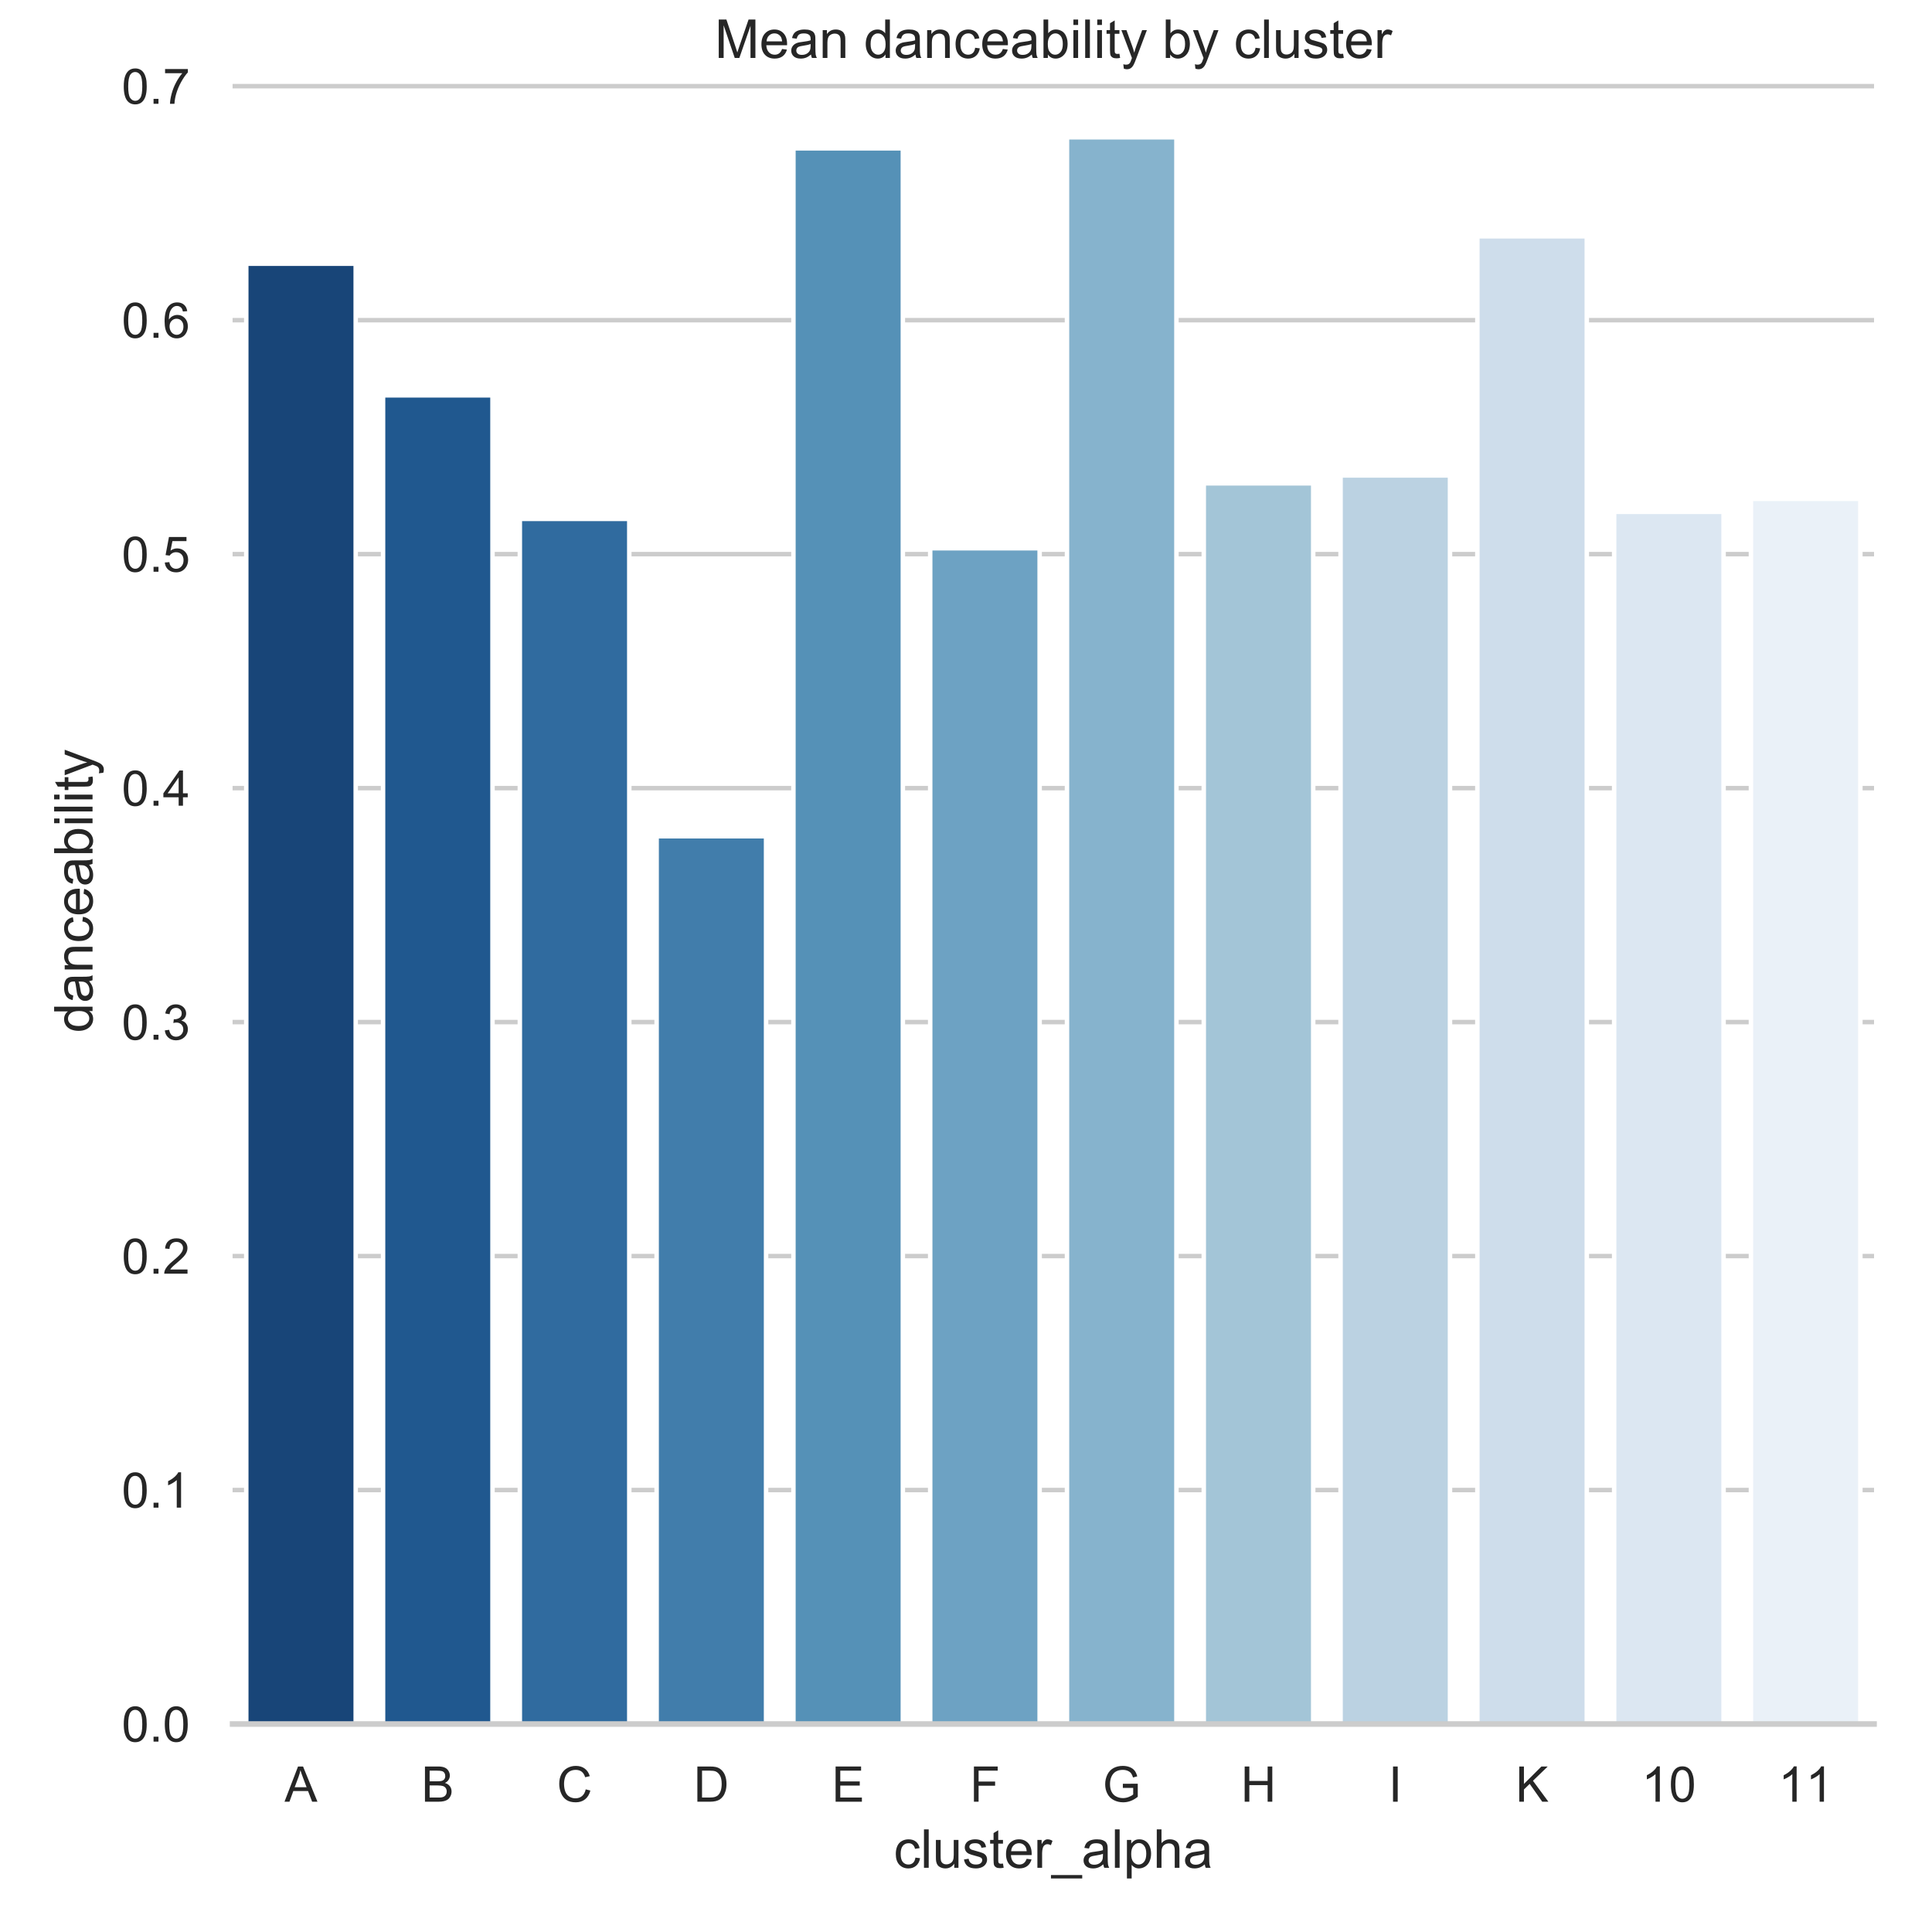
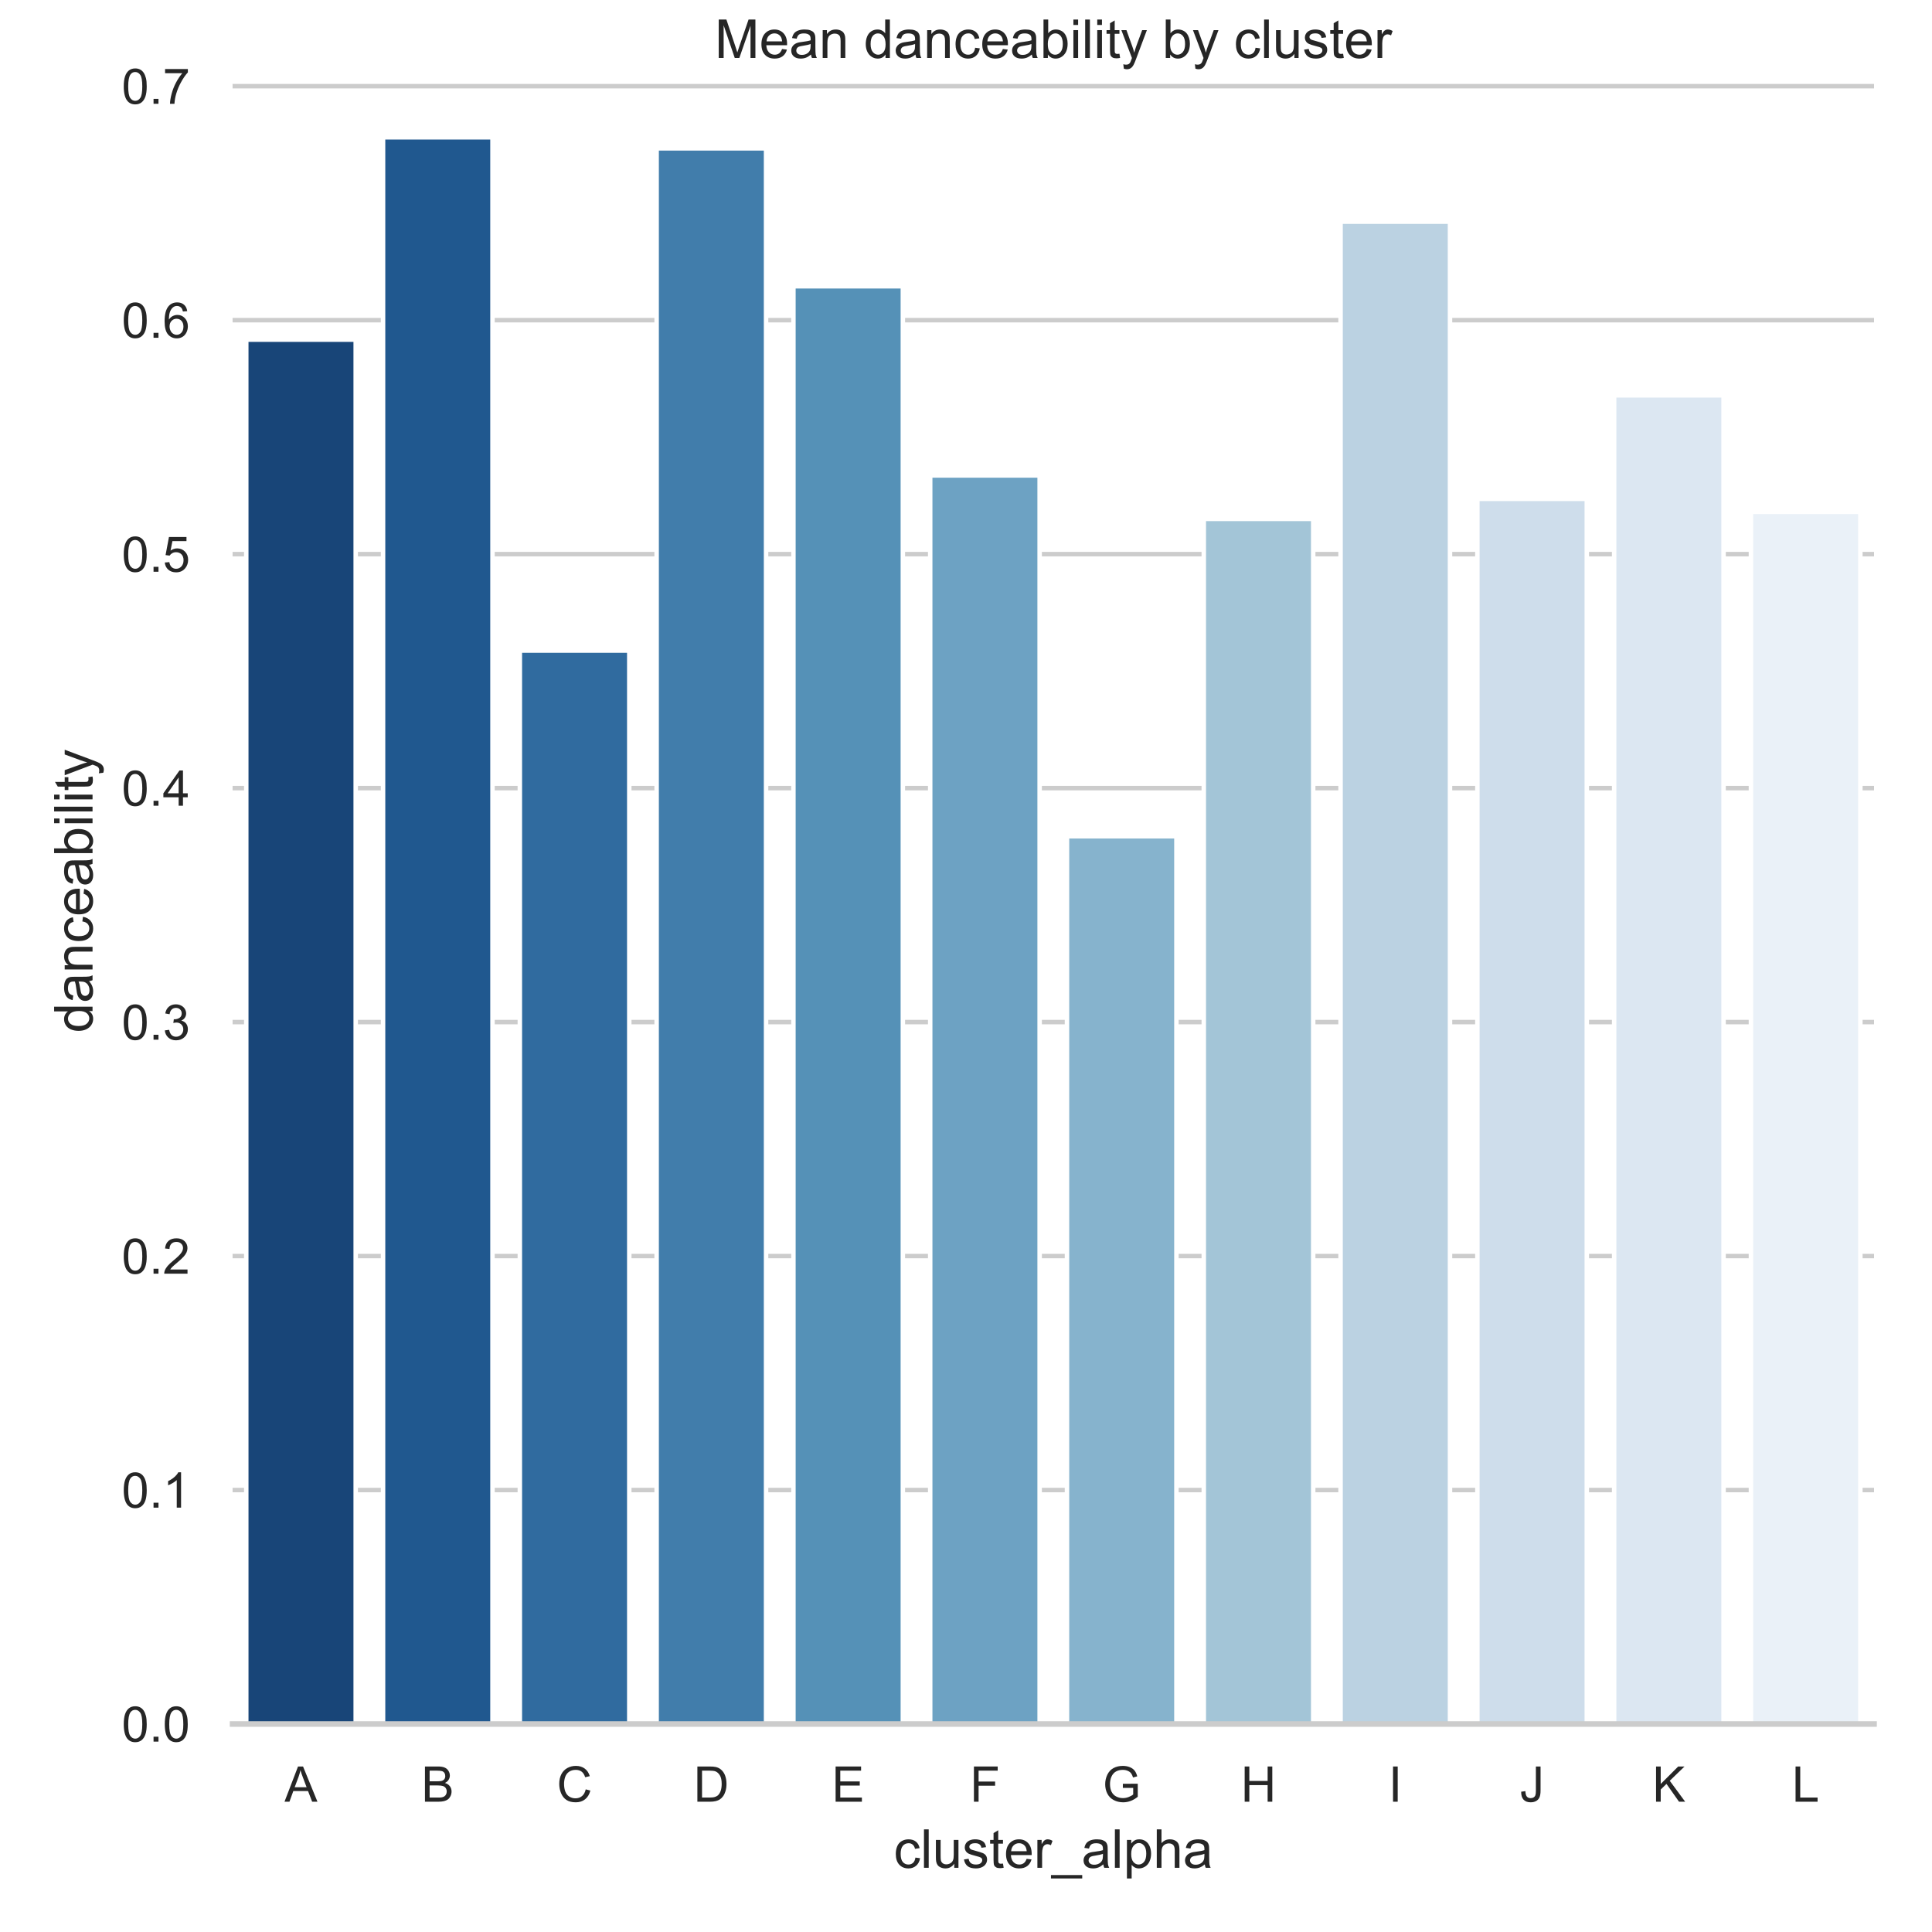
<svg xmlns="http://www.w3.org/2000/svg" xmlns:xlink="http://www.w3.org/1999/xlink" height="432pt" version="1.1" viewBox="0 0 432 432" width="432pt">
  <defs>
    <style type="text/css">
*{stroke-linecap:butt;stroke-linejoin:round;}
  </style>
  </defs>
  <g id="figure_1">
    <g id="patch_1">
      <path d="M 0 432  L 432 432  L 432 0  L 0 0  z " style="fill:#ffffff;" />
    </g>
    <g id="axes_1">
      <g id="patch_2">
        <path d="M 52.007 385.493  L 419.04 385.493  L 419.04 12.96  L 52.007 12.96  z " style="fill:#ffffff;" />
      </g>
      <g id="matplotlib.axis_1">
        <g id="xtick_1">
          <g id="text_1">
            <defs>
              <path d="M -0.141 0  L 27.344 71.578  L 37.547 71.578  L 66.844 0  L 56.062 0  L 47.703 21.688  L 17.781 21.688  L 9.906 0  z M 20.516 29.391  L 44.781 29.391  L 37.312 49.219  Q 33.891 58.25 32.234 64.062  Q 30.859 57.172 28.375 50.391  z " id="ArialMT-65" />
            </defs>
            <g style="fill:#262626;" transform="translate(63.63125 402.8667)scale(0.11 -0.11)">
              <use xlink:href="#ArialMT-65" />
            </g>
          </g>
        </g>
        <g id="xtick_2">
          <g id="text_2">
            <defs>
              <path d="M 7.328 0  L 7.328 71.578  L 34.188 71.578  Q 42.391 71.578 47.344 69.406  Q 52.297 67.234 55.094 62.719  Q 57.906 58.203 57.906 53.266  Q 57.906 48.688 55.422 44.625  Q 52.938 40.578 47.906 38.094  Q 54.391 36.188 57.875 31.594  Q 61.375 27 61.375 20.75  Q 61.375 15.719 59.25 11.391  Q 57.125 7.078 54 4.734  Q 50.875 2.391 46.156 1.188  Q 41.453 0 34.625 0  z M 16.797 41.5  L 32.281 41.5  Q 38.578 41.5 41.312 42.328  Q 44.922 43.406 46.75 45.891  Q 48.578 48.391 48.578 52.156  Q 48.578 55.719 46.875 58.422  Q 45.172 61.141 41.984 62.141  Q 38.812 63.141 31.109 63.141  L 16.797 63.141  z M 16.797 8.453  L 34.625 8.453  Q 39.203 8.453 41.062 8.797  Q 44.344 9.375 46.531 10.734  Q 48.734 12.109 50.141 14.719  Q 51.562 17.328 51.562 20.75  Q 51.562 24.75 49.516 27.703  Q 47.469 30.672 43.828 31.859  Q 40.188 33.062 33.344 33.062  L 16.797 33.062  z " id="ArialMT-66" />
            </defs>
            <g style="fill:#262626;" transform="translate(94.21734 402.8667)scale(0.11 -0.11)">
              <use xlink:href="#ArialMT-66" />
            </g>
          </g>
        </g>
        <g id="xtick_3">
          <g id="text_3">
            <defs>
              <path d="M 58.797 25.094  L 68.266 22.703  Q 65.281 11.031 57.547 4.906  Q 49.812 -1.219 38.625 -1.219  Q 27.047 -1.219 19.797 3.484  Q 12.547 8.203 8.766 17.141  Q 4.984 26.078 4.984 36.328  Q 4.984 47.516 9.25 55.828  Q 13.531 64.156 21.406 68.469  Q 29.297 72.797 38.766 72.797  Q 49.516 72.797 56.828 67.328  Q 64.156 61.859 67.047 51.953  L 57.719 49.75  Q 55.219 57.562 50.484 61.125  Q 45.75 64.703 38.578 64.703  Q 30.328 64.703 24.781 60.734  Q 19.234 56.781 16.984 50.109  Q 14.75 43.453 14.75 36.375  Q 14.75 27.25 17.406 20.438  Q 20.062 13.625 25.672 10.25  Q 31.297 6.891 37.844 6.891  Q 45.797 6.891 51.312 11.469  Q 56.844 16.062 58.797 25.094  z " id="ArialMT-67" />
            </defs>
            <g style="fill:#262626;" transform="translate(124.5001 402.8667)scale(0.11 -0.11)">
              <use xlink:href="#ArialMT-67" />
            </g>
          </g>
        </g>
        <g id="xtick_4">
          <g id="text_4">
            <defs>
              <path d="M 7.719 0  L 7.719 71.578  L 32.375 71.578  Q 40.719 71.578 45.125 70.562  Q 51.266 69.141 55.609 65.438  Q 61.281 60.641 64.078 53.188  Q 66.891 45.75 66.891 36.188  Q 66.891 28.031 64.984 21.734  Q 63.094 15.438 60.109 11.297  Q 57.125 7.172 53.578 4.797  Q 50.047 2.438 45.047 1.219  Q 40.047 0 33.547 0  z M 17.188 8.453  L 32.469 8.453  Q 39.547 8.453 43.578 9.766  Q 47.609 11.078 50 13.484  Q 53.375 16.844 55.25 22.531  Q 57.125 28.219 57.125 36.328  Q 57.125 47.562 53.438 53.594  Q 49.75 59.625 44.484 61.672  Q 40.672 63.141 32.234 63.141  L 17.188 63.141  z " id="ArialMT-68" />
            </defs>
            <g style="fill:#262626;" transform="translate(155.0862 402.8667)scale(0.11 -0.11)">
              <use xlink:href="#ArialMT-68" />
            </g>
          </g>
        </g>
        <g id="xtick_5">
          <g id="text_5">
            <defs>
              <path d="M 7.906 0  L 7.906 71.578  L 59.672 71.578  L 59.672 63.141  L 17.391 63.141  L 17.391 41.219  L 56.984 41.219  L 56.984 32.812  L 17.391 32.812  L 17.391 8.453  L 61.328 8.453  L 61.328 0  z " id="ArialMT-69" />
            </defs>
            <g style="fill:#262626;" transform="translate(185.9756 402.8667)scale(0.11 -0.11)">
              <use xlink:href="#ArialMT-69" />
            </g>
          </g>
        </g>
        <g id="xtick_6">
          <g id="text_6">
            <defs>
              <path d="M 8.203 0  L 8.203 71.578  L 56.5 71.578  L 56.5 63.141  L 17.672 63.141  L 17.672 40.969  L 51.266 40.969  L 51.266 32.516  L 17.672 32.516  L 17.672 0  z " id="ArialMT-70" />
            </defs>
            <g style="fill:#262626;" transform="translate(216.8711 402.8667)scale(0.11 -0.11)">
              <use xlink:href="#ArialMT-70" />
            </g>
          </g>
        </g>
        <g id="xtick_7">
          <g id="text_7">
            <defs>
              <path d="M 41.219 28.078  L 41.219 36.469  L 71.531 36.531  L 71.531 9.969  Q 64.547 4.391 57.125 1.578  Q 49.703 -1.219 41.891 -1.219  Q 31.344 -1.219 22.719 3.297  Q 14.109 7.812 9.719 16.359  Q 5.328 24.906 5.328 35.453  Q 5.328 45.906 9.688 54.953  Q 14.062 64.016 22.266 68.406  Q 30.469 72.797 41.156 72.797  Q 48.922 72.797 55.188 70.281  Q 61.469 67.781 65.031 63.281  Q 68.609 58.797 70.453 51.562  L 61.922 49.219  Q 60.297 54.688 57.906 57.812  Q 55.516 60.938 51.062 62.812  Q 46.625 64.703 41.219 64.703  Q 34.719 64.703 29.984 62.719  Q 25.25 60.75 22.344 57.516  Q 19.438 54.297 17.828 50.438  Q 15.094 43.797 15.094 36.031  Q 15.094 26.469 18.391 20.016  Q 21.688 13.578 27.984 10.453  Q 34.281 7.328 41.359 7.328  Q 47.516 7.328 53.375 9.688  Q 59.234 12.062 62.25 14.75  L 62.25 28.078  z " id="ArialMT-71" />
            </defs>
            <g style="fill:#262626;" transform="translate(246.5385 402.8667)scale(0.11 -0.11)">
              <use xlink:href="#ArialMT-71" />
            </g>
          </g>
        </g>
        <g id="xtick_8">
          <g id="text_8">
            <defs>
              <path d="M 8.016 0  L 8.016 71.578  L 17.484 71.578  L 17.484 42.188  L 54.688 42.188  L 54.688 71.578  L 64.156 71.578  L 64.156 0  L 54.688 0  L 54.688 33.734  L 17.484 33.734  L 17.484 0  z " id="ArialMT-72" />
            </defs>
            <g style="fill:#262626;" transform="translate(277.4305 402.8667)scale(0.11 -0.11)">
              <use xlink:href="#ArialMT-72" />
            </g>
          </g>
        </g>
        <g id="xtick_9">
          <g id="text_9">
            <defs>
              <path d="M 9.328 0  L 9.328 71.578  L 18.797 71.578  L 18.797 0  z " id="ArialMT-73" />
            </defs>
            <g style="fill:#262626;" transform="translate(310.4607 402.8667)scale(0.11 -0.11)">
              <use xlink:href="#ArialMT-73" />
            </g>
          </g>
        </g>
        <g id="xtick_10">
          <g id="text_10">
            <defs>
-               <path d="M 7.328 0  L 7.328 71.578  L 16.797 71.578  L 16.797 36.078  L 52.344 71.578  L 65.188 71.578  L 35.156 42.578  L 66.5 0  L 54 0  L 28.516 36.234  L 16.797 24.812  L 16.797 0  z " id="ArialMT-75" />
-             </defs>
-             <g style="fill:#262626;" transform="translate(338.9061 402.8667)scale(0.11 -0.11)">
-               <use xlink:href="#ArialMT-75" />
+               <path d="M 2.875 20.312  L 11.422 21.484  Q 11.766 13.281 14.5 10.25  Q 17.234 7.234 22.078 7.234  Q 25.641 7.234 28.219 8.859  Q 30.812 10.5 31.781 13.297  Q 32.766 16.109 32.766 22.266  L 32.766 71.578  L 42.234 71.578  L 42.234 22.797  Q 42.234 13.812 40.062 8.875  Q 37.891 3.953 33.172 1.359  Q 28.469 -1.219 22.125 -1.219  Q 12.703 -1.219 7.688 4.203  Q 2.688 9.625 2.875 20.312  z " id="ArialMT-74" />
+             </defs>
+             <g style="fill:#262626;" transform="translate(339.8248 402.8667)scale(0.11 -0.11)">
+               <use xlink:href="#ArialMT-74" />
            </g>
          </g>
        </g>
        <g id="xtick_11">
          <g id="text_11">
            <defs>
-               <path d="M 37.25 0  L 28.469 0  L 28.469 56  Q 25.297 52.984 20.141 49.953  Q 14.984 46.922 10.891 45.406  L 10.891 53.906  Q 18.266 57.375 23.781 62.297  Q 29.297 67.234 31.594 71.875  L 37.25 71.875  z " id="ArialMT-49" />
-               <path d="M 4.156 35.297  Q 4.156 48 6.766 55.734  Q 9.375 63.484 14.516 67.672  Q 19.672 71.875 27.484 71.875  Q 33.25 71.875 37.594 69.547  Q 41.938 67.234 44.766 62.859  Q 47.609 58.5 49.219 52.219  Q 50.828 45.953 50.828 35.297  Q 50.828 22.703 48.234 14.969  Q 45.656 7.234 40.5 3  Q 35.359 -1.219 27.484 -1.219  Q 17.141 -1.219 11.234 6.203  Q 4.156 15.141 4.156 35.297  z M 13.188 35.297  Q 13.188 17.672 17.312 11.828  Q 21.438 6 27.484 6  Q 33.547 6 37.672 11.859  Q 41.797 17.719 41.797 35.297  Q 41.797 52.984 37.672 58.781  Q 33.547 64.594 27.391 64.594  Q 21.344 64.594 17.719 59.469  Q 13.188 52.938 13.188 35.297  z " id="ArialMT-48" />
-             </defs>
-             <g style="fill:#262626;" transform="translate(367.0438 402.8667)scale(0.11 -0.11)">
-               <use xlink:href="#ArialMT-49" />
-               <use x="55.615" xlink:href="#ArialMT-48" />
+               <path d="M 7.328 0  L 7.328 71.578  L 16.797 71.578  L 16.797 36.078  L 52.344 71.578  L 65.188 71.578  L 35.156 42.578  L 66.5 0  L 54 0  L 28.516 36.234  L 16.797 24.812  L 16.797 0  z " id="ArialMT-75" />
+             </defs>
+             <g style="fill:#262626;" transform="translate(369.4922 402.8667)scale(0.11 -0.11)">
+               <use xlink:href="#ArialMT-75" />
            </g>
          </g>
        </g>
        <g id="xtick_12">
          <g id="text_12">
-             <g style="fill:#262626;" transform="translate(397.6359 402.8667)scale(0.11 -0.11)">
-               <use xlink:href="#ArialMT-49" />
-               <use x="55.506" xlink:href="#ArialMT-49" />
+             <defs>
+               <path d="M 7.328 0  L 7.328 71.578  L 16.797 71.578  L 16.797 8.453  L 52.047 8.453  L 52.047 0  z " id="ArialMT-76" />
+             </defs>
+             <g style="fill:#262626;" transform="translate(400.6884 402.8667)scale(0.11 -0.11)">
+               <use xlink:href="#ArialMT-76" />
            </g>
          </g>
        </g>
        <g id="text_13">
          <defs>
            <path d="M 40.438 19  L 49.078 17.875  Q 47.656 8.938 41.812 3.875  Q 35.984 -1.172 27.484 -1.172  Q 16.844 -1.172 10.375 5.781  Q 3.906 12.75 3.906 25.734  Q 3.906 34.125 6.688 40.422  Q 9.469 46.734 15.156 49.875  Q 20.844 53.031 27.547 53.031  Q 35.984 53.031 41.359 48.75  Q 46.734 44.484 48.25 36.625  L 39.703 35.297  Q 38.484 40.531 35.375 43.156  Q 32.281 45.797 27.875 45.797  Q 21.234 45.797 17.078 41.031  Q 12.938 36.281 12.938 25.984  Q 12.938 15.531 16.938 10.797  Q 20.953 6.062 27.391 6.062  Q 32.562 6.062 36.031 9.234  Q 39.5 12.406 40.438 19  z " id="ArialMT-99" />
            <path d="M 6.391 0  L 6.391 71.578  L 15.188 71.578  L 15.188 0  z " id="ArialMT-108" />
            <path d="M 40.578 0  L 40.578 7.625  Q 34.516 -1.172 24.125 -1.172  Q 19.531 -1.172 15.547 0.578  Q 11.578 2.344 9.641 5  Q 7.719 7.672 6.938 11.531  Q 6.391 14.109 6.391 19.734  L 6.391 51.859  L 15.188 51.859  L 15.188 23.094  Q 15.188 16.219 15.719 13.812  Q 16.547 10.359 19.234 8.375  Q 21.922 6.391 25.875 6.391  Q 29.828 6.391 33.297 8.422  Q 36.766 10.453 38.203 13.938  Q 39.656 17.438 39.656 24.078  L 39.656 51.859  L 48.438 51.859  L 48.438 0  z " id="ArialMT-117" />
            <path d="M 3.078 15.484  L 11.766 16.844  Q 12.5 11.625 15.844 8.844  Q 19.188 6.062 25.203 6.062  Q 31.25 6.062 34.172 8.516  Q 37.109 10.984 37.109 14.312  Q 37.109 17.281 34.516 19  Q 32.719 20.172 25.531 21.969  Q 15.875 24.422 12.141 26.203  Q 8.406 27.984 6.469 31.125  Q 4.547 34.281 4.547 38.094  Q 4.547 41.547 6.125 44.5  Q 7.719 47.469 10.453 49.422  Q 12.5 50.922 16.031 51.969  Q 19.578 53.031 23.641 53.031  Q 29.734 53.031 34.344 51.266  Q 38.969 49.516 41.156 46.5  Q 43.359 43.5 44.188 38.484  L 35.594 37.312  Q 35.016 41.312 32.203 43.547  Q 29.391 45.797 24.266 45.797  Q 18.219 45.797 15.625 43.797  Q 13.031 41.797 13.031 39.109  Q 13.031 37.406 14.109 36.031  Q 15.188 34.625 17.484 33.688  Q 18.797 33.203 25.25 31.453  Q 34.578 28.953 38.25 27.359  Q 41.938 25.781 44.031 22.75  Q 46.141 19.734 46.141 15.234  Q 46.141 10.844 43.578 6.953  Q 41.016 3.078 36.172 0.953  Q 31.344 -1.172 25.25 -1.172  Q 15.141 -1.172 9.844 3.031  Q 4.547 7.234 3.078 15.484  z " id="ArialMT-115" />
            <path d="M 25.781 7.859  L 27.047 0.094  Q 23.344 -0.688 20.406 -0.688  Q 15.625 -0.688 12.984 0.828  Q 10.359 2.344 9.281 4.812  Q 8.203 7.281 8.203 15.188  L 8.203 45.016  L 1.766 45.016  L 1.766 51.859  L 8.203 51.859  L 8.203 64.703  L 16.938 69.969  L 16.938 51.859  L 25.781 51.859  L 25.781 45.016  L 16.938 45.016  L 16.938 14.703  Q 16.938 10.938 17.406 9.859  Q 17.875 8.797 18.922 8.156  Q 19.969 7.516 21.922 7.516  Q 23.391 7.516 25.781 7.859  z " id="ArialMT-116" />
            <path d="M 42.094 16.703  L 51.172 15.578  Q 49.031 7.625 43.219 3.219  Q 37.406 -1.172 28.375 -1.172  Q 17 -1.172 10.328 5.828  Q 3.656 12.844 3.656 25.484  Q 3.656 38.578 10.391 45.797  Q 17.141 53.031 27.875 53.031  Q 38.281 53.031 44.875 45.953  Q 51.469 38.875 51.469 26.031  Q 51.469 25.25 51.422 23.688  L 12.75 23.688  Q 13.234 15.141 17.578 10.594  Q 21.922 6.062 28.422 6.062  Q 33.25 6.062 36.672 8.594  Q 40.094 11.141 42.094 16.703  z M 13.234 30.906  L 42.188 30.906  Q 41.609 37.453 38.875 40.719  Q 34.672 45.797 27.984 45.797  Q 21.922 45.797 17.797 41.75  Q 13.672 37.703 13.234 30.906  z " id="ArialMT-101" />
            <path d="M 6.5 0  L 6.5 51.859  L 14.406 51.859  L 14.406 44  Q 17.438 49.516 20 51.266  Q 22.562 53.031 25.641 53.031  Q 30.078 53.031 34.672 50.203  L 31.641 42.047  Q 28.422 43.953 25.203 43.953  Q 22.312 43.953 20.016 42.219  Q 17.719 40.484 16.75 37.406  Q 15.281 32.719 15.281 27.156  L 15.281 0  z " id="ArialMT-114" />
            <path d="M -1.516 -19.875  L -1.516 -13.531  L 56.734 -13.531  L 56.734 -19.875  z " id="ArialMT-95" />
            <path d="M 40.438 6.391  Q 35.547 2.25 31.031 0.531  Q 26.516 -1.172 21.344 -1.172  Q 12.797 -1.172 8.203 3  Q 3.609 7.172 3.609 13.672  Q 3.609 17.484 5.344 20.625  Q 7.078 23.781 9.891 25.688  Q 12.703 27.594 16.219 28.562  Q 18.797 29.25 24.031 29.891  Q 34.672 31.156 39.703 32.906  Q 39.75 34.719 39.75 35.203  Q 39.75 40.578 37.25 42.781  Q 33.891 45.75 27.25 45.75  Q 21.047 45.75 18.094 43.578  Q 15.141 41.406 13.719 35.891  L 5.125 37.062  Q 6.297 42.578 8.984 45.969  Q 11.672 49.359 16.75 51.188  Q 21.828 53.031 28.516 53.031  Q 35.156 53.031 39.297 51.469  Q 43.453 49.906 45.406 47.531  Q 47.359 45.172 48.141 41.547  Q 48.578 39.312 48.578 33.453  L 48.578 21.734  Q 48.578 9.469 49.141 6.219  Q 49.703 2.984 51.375 0  L 42.188 0  Q 40.828 2.734 40.438 6.391  z M 39.703 26.031  Q 34.906 24.078 25.344 22.703  Q 19.922 21.922 17.672 20.938  Q 15.438 19.969 14.203 18.094  Q 12.984 16.219 12.984 13.922  Q 12.984 10.406 15.641 8.062  Q 18.312 5.719 23.438 5.719  Q 28.516 5.719 32.469 7.938  Q 36.422 10.156 38.281 14.016  Q 39.703 17 39.703 22.797  z " id="ArialMT-97" />
            <path d="M 6.594 -19.875  L 6.594 51.859  L 14.594 51.859  L 14.594 45.125  Q 17.438 49.078 21 51.047  Q 24.562 53.031 29.641 53.031  Q 36.281 53.031 41.359 49.609  Q 46.438 46.188 49.016 39.953  Q 51.609 33.734 51.609 26.312  Q 51.609 18.359 48.75 11.984  Q 45.906 5.609 40.453 2.219  Q 35.016 -1.172 29 -1.172  Q 24.609 -1.172 21.109 0.688  Q 17.625 2.547 15.375 5.375  L 15.375 -19.875  z M 14.547 25.641  Q 14.547 15.625 18.594 10.844  Q 22.656 6.062 28.422 6.062  Q 34.281 6.062 38.453 11.016  Q 42.625 15.969 42.625 26.375  Q 42.625 36.281 38.547 41.203  Q 34.469 46.141 28.812 46.141  Q 23.188 46.141 18.859 40.891  Q 14.547 35.641 14.547 25.641  z " id="ArialMT-112" />
            <path d="M 6.594 0  L 6.594 71.578  L 15.375 71.578  L 15.375 45.906  Q 21.531 53.031 30.906 53.031  Q 36.672 53.031 40.922 50.75  Q 45.172 48.484 47 44.484  Q 48.828 40.484 48.828 32.859  L 48.828 0  L 40.047 0  L 40.047 32.859  Q 40.047 39.453 37.188 42.453  Q 34.328 45.453 29.109 45.453  Q 25.203 45.453 21.75 43.422  Q 18.312 41.406 16.844 37.938  Q 15.375 34.469 15.375 28.375  L 15.375 0  z " id="ArialMT-104" />
          </defs>
          <g style="fill:#262626;" transform="translate(199.8366 417.6423)scale(0.12 -0.12)">
            <use xlink:href="#ArialMT-99" />
            <use x="50" xlink:href="#ArialMT-108" />
            <use x="72.217" xlink:href="#ArialMT-117" />
            <use x="127.832" xlink:href="#ArialMT-115" />
            <use x="177.832" xlink:href="#ArialMT-116" />
            <use x="205.615" xlink:href="#ArialMT-101" />
            <use x="261.23" xlink:href="#ArialMT-114" />
            <use x="294.531" xlink:href="#ArialMT-95" />
            <use x="350.146" xlink:href="#ArialMT-97" />
            <use x="405.762" xlink:href="#ArialMT-108" />
            <use x="427.979" xlink:href="#ArialMT-112" />
            <use x="483.594" xlink:href="#ArialMT-104" />
            <use x="539.209" xlink:href="#ArialMT-97" />
          </g>
        </g>
      </g>
      <g id="matplotlib.axis_2">
        <g id="ytick_1">
          <g id="line2d_1">
-             <path clip-path="url(#pe86717cbc4)" d="M 52.007 385.493  L 419.04 385.493  " style="fill:none;stroke:#cccccc;stroke-linecap:round;" />
+             <path clip-path="url(#pe7b7385113)" d="M 52.007 385.493  L 419.04 385.493  " style="fill:none;stroke:#cccccc;stroke-linecap:round;" />
          </g>
          <g id="text_14">
            <defs>
+               <path d="M 4.156 35.297  Q 4.156 48 6.766 55.734  Q 9.375 63.484 14.516 67.672  Q 19.672 71.875 27.484 71.875  Q 33.25 71.875 37.594 69.547  Q 41.938 67.234 44.766 62.859  Q 47.609 58.5 49.219 52.219  Q 50.828 45.953 50.828 35.297  Q 50.828 22.703 48.234 14.969  Q 45.656 7.234 40.5 3  Q 35.359 -1.219 27.484 -1.219  Q 17.141 -1.219 11.234 6.203  Q 4.156 15.141 4.156 35.297  z M 13.188 35.297  Q 13.188 17.672 17.312 11.828  Q 21.438 6 27.484 6  Q 33.547 6 37.672 11.859  Q 41.797 17.719 41.797 35.297  Q 41.797 52.984 37.672 58.781  Q 33.547 64.594 27.391 64.594  Q 21.344 64.594 17.719 59.469  Q 13.188 52.938 13.188 35.297  z " id="ArialMT-48" />
              <path d="M 9.078 0  L 9.078 10.016  L 19.094 10.016  L 19.094 0  z " id="ArialMT-46" />
            </defs>
            <g style="fill:#262626;" transform="translate(27.21688 389.4299)scale(0.11 -0.11)">
              <use xlink:href="#ArialMT-48" />
              <use x="55.615" xlink:href="#ArialMT-46" />
              <use x="83.398" xlink:href="#ArialMT-48" />
            </g>
          </g>
        </g>
        <g id="ytick_2">
          <g id="line2d_2">
-             <path clip-path="url(#pe86717cbc4)" d="M 52.007 333.176  L 419.04 333.176  " style="fill:none;stroke:#cccccc;stroke-linecap:round;" />
+             <path clip-path="url(#pe7b7385113)" d="M 52.007 333.176  L 419.04 333.176  " style="fill:none;stroke:#cccccc;stroke-linecap:round;" />
          </g>
          <g id="text_15">
+             <defs>
+               <path d="M 37.25 0  L 28.469 0  L 28.469 56  Q 25.297 52.984 20.141 49.953  Q 14.984 46.922 10.891 45.406  L 10.891 53.906  Q 18.266 57.375 23.781 62.297  Q 29.297 67.234 31.594 71.875  L 37.25 71.875  z " id="ArialMT-49" />
+             </defs>
            <g style="fill:#262626;" transform="translate(27.21688 337.1124)scale(0.11 -0.11)">
              <use xlink:href="#ArialMT-48" />
              <use x="55.615" xlink:href="#ArialMT-46" />
              <use x="83.398" xlink:href="#ArialMT-49" />
            </g>
          </g>
        </g>
        <g id="ytick_3">
          <g id="line2d_3">
-             <path clip-path="url(#pe86717cbc4)" d="M 52.007 280.858  L 419.04 280.858  " style="fill:none;stroke:#cccccc;stroke-linecap:round;" />
+             <path clip-path="url(#pe7b7385113)" d="M 52.007 280.858  L 419.04 280.858  " style="fill:none;stroke:#cccccc;stroke-linecap:round;" />
          </g>
          <g id="text_16">
            <defs>
              <path d="M 50.344 8.453  L 50.344 0  L 3.031 0  Q 2.938 3.172 4.047 6.109  Q 5.859 10.938 9.828 15.625  Q 13.812 20.312 21.344 26.469  Q 33.016 36.031 37.109 41.625  Q 41.219 47.219 41.219 52.203  Q 41.219 57.422 37.469 61  Q 33.734 64.594 27.734 64.594  Q 21.391 64.594 17.578 60.781  Q 13.766 56.984 13.719 50.25  L 4.688 51.172  Q 5.609 61.281 11.656 66.578  Q 17.719 71.875 27.938 71.875  Q 38.234 71.875 44.234 66.156  Q 50.25 60.453 50.25 52  Q 50.25 47.703 48.484 43.547  Q 46.734 39.406 42.656 34.812  Q 38.578 30.219 29.109 22.219  Q 21.188 15.578 18.938 13.203  Q 16.703 10.844 15.234 8.453  z " id="ArialMT-50" />
            </defs>
            <g style="fill:#262626;" transform="translate(27.21688 284.7949)scale(0.11 -0.11)">
              <use xlink:href="#ArialMT-48" />
              <use x="55.615" xlink:href="#ArialMT-46" />
              <use x="83.398" xlink:href="#ArialMT-50" />
            </g>
          </g>
        </g>
        <g id="ytick_4">
          <g id="line2d_4">
-             <path clip-path="url(#pe86717cbc4)" d="M 52.007 228.541  L 419.04 228.541  " style="fill:none;stroke:#cccccc;stroke-linecap:round;" />
+             <path clip-path="url(#pe7b7385113)" d="M 52.007 228.541  L 419.04 228.541  " style="fill:none;stroke:#cccccc;stroke-linecap:round;" />
          </g>
          <g id="text_17">
            <defs>
              <path d="M 4.203 18.891  L 12.984 20.062  Q 14.5 12.594 18.141 9.297  Q 21.781 6 27 6  Q 33.203 6 37.469 10.297  Q 41.75 14.594 41.75 20.953  Q 41.75 27 37.797 30.922  Q 33.844 34.859 27.734 34.859  Q 25.25 34.859 21.531 33.891  L 22.516 41.609  Q 23.391 41.5 23.922 41.5  Q 29.547 41.5 34.031 44.422  Q 38.531 47.359 38.531 53.469  Q 38.531 58.297 35.25 61.469  Q 31.984 64.656 26.812 64.656  Q 21.688 64.656 18.266 61.422  Q 14.844 58.203 13.875 51.766  L 5.078 53.328  Q 6.688 62.156 12.391 67.016  Q 18.109 71.875 26.609 71.875  Q 32.469 71.875 37.391 69.359  Q 42.328 66.844 44.938 62.5  Q 47.562 58.156 47.562 53.266  Q 47.562 48.641 45.062 44.828  Q 42.578 41.016 37.703 38.766  Q 44.047 37.312 47.562 32.688  Q 51.078 28.078 51.078 21.141  Q 51.078 11.766 44.234 5.25  Q 37.406 -1.266 26.953 -1.266  Q 17.531 -1.266 11.297 4.344  Q 5.078 9.969 4.203 18.891  z " id="ArialMT-51" />
            </defs>
            <g style="fill:#262626;" transform="translate(27.21688 232.4774)scale(0.11 -0.11)">
              <use xlink:href="#ArialMT-48" />
              <use x="55.615" xlink:href="#ArialMT-46" />
              <use x="83.398" xlink:href="#ArialMT-51" />
            </g>
          </g>
        </g>
        <g id="ytick_5">
          <g id="line2d_5">
-             <path clip-path="url(#pe86717cbc4)" d="M 52.007 176.223  L 419.04 176.223  " style="fill:none;stroke:#cccccc;stroke-linecap:round;" />
+             <path clip-path="url(#pe7b7385113)" d="M 52.007 176.223  L 419.04 176.223  " style="fill:none;stroke:#cccccc;stroke-linecap:round;" />
          </g>
          <g id="text_18">
            <defs>
              <path d="M 32.328 0  L 32.328 17.141  L 1.266 17.141  L 1.266 25.203  L 33.938 71.578  L 41.109 71.578  L 41.109 25.203  L 50.781 25.203  L 50.781 17.141  L 41.109 17.141  L 41.109 0  z M 32.328 25.203  L 32.328 57.469  L 9.906 25.203  z " id="ArialMT-52" />
            </defs>
            <g style="fill:#262626;" transform="translate(27.21688 180.1599)scale(0.11 -0.11)">
              <use xlink:href="#ArialMT-48" />
              <use x="55.615" xlink:href="#ArialMT-46" />
              <use x="83.398" xlink:href="#ArialMT-52" />
            </g>
          </g>
        </g>
        <g id="ytick_6">
          <g id="line2d_6">
-             <path clip-path="url(#pe86717cbc4)" d="M 52.007 123.906  L 419.04 123.906  " style="fill:none;stroke:#cccccc;stroke-linecap:round;" />
+             <path clip-path="url(#pe7b7385113)" d="M 52.007 123.906  L 419.04 123.906  " style="fill:none;stroke:#cccccc;stroke-linecap:round;" />
          </g>
          <g id="text_19">
            <defs>
              <path d="M 4.156 18.75  L 13.375 19.531  Q 14.406 12.797 18.141 9.391  Q 21.875 6 27.156 6  Q 33.5 6 37.891 10.781  Q 42.281 15.578 42.281 23.484  Q 42.281 31 38.062 35.344  Q 33.844 39.703 27 39.703  Q 22.75 39.703 19.328 37.766  Q 15.922 35.844 13.969 32.766  L 5.719 33.844  L 12.641 70.609  L 48.25 70.609  L 48.25 62.203  L 19.672 62.203  L 15.828 42.969  Q 22.266 47.469 29.344 47.469  Q 38.719 47.469 45.156 40.969  Q 51.609 34.469 51.609 24.266  Q 51.609 14.547 45.953 7.469  Q 39.062 -1.219 27.156 -1.219  Q 17.391 -1.219 11.203 4.25  Q 5.031 9.719 4.156 18.75  z " id="ArialMT-53" />
            </defs>
            <g style="fill:#262626;" transform="translate(27.21688 127.8423)scale(0.11 -0.11)">
              <use xlink:href="#ArialMT-48" />
              <use x="55.615" xlink:href="#ArialMT-46" />
              <use x="83.398" xlink:href="#ArialMT-53" />
            </g>
          </g>
        </g>
        <g id="ytick_7">
          <g id="line2d_7">
-             <path clip-path="url(#pe86717cbc4)" d="M 52.007 71.588  L 419.04 71.588  " style="fill:none;stroke:#cccccc;stroke-linecap:round;" />
+             <path clip-path="url(#pe7b7385113)" d="M 52.007 71.588  L 419.04 71.588  " style="fill:none;stroke:#cccccc;stroke-linecap:round;" />
          </g>
          <g id="text_20">
            <defs>
              <path d="M 49.75 54.047  L 41.016 53.375  Q 39.844 58.547 37.703 60.891  Q 34.125 64.656 28.906 64.656  Q 24.703 64.656 21.531 62.312  Q 17.391 59.281 14.984 53.469  Q 12.594 47.656 12.5 36.922  Q 15.672 41.75 20.266 44.094  Q 24.859 46.438 29.891 46.438  Q 38.672 46.438 44.844 39.969  Q 51.031 33.5 51.031 23.25  Q 51.031 16.5 48.125 10.719  Q 45.219 4.938 40.141 1.859  Q 35.062 -1.219 28.609 -1.219  Q 17.625 -1.219 10.688 6.859  Q 3.766 14.938 3.766 33.5  Q 3.766 54.25 11.422 63.672  Q 18.109 71.875 29.438 71.875  Q 37.891 71.875 43.281 67.141  Q 48.688 62.406 49.75 54.047  z M 13.875 23.188  Q 13.875 18.656 15.797 14.5  Q 17.719 10.359 21.188 8.172  Q 24.656 6 28.469 6  Q 34.031 6 38.031 10.484  Q 42.047 14.984 42.047 22.703  Q 42.047 30.125 38.078 34.391  Q 34.125 38.672 28.125 38.672  Q 22.172 38.672 18.016 34.391  Q 13.875 30.125 13.875 23.188  z " id="ArialMT-54" />
            </defs>
            <g style="fill:#262626;" transform="translate(27.21688 75.52483)scale(0.11 -0.11)">
              <use xlink:href="#ArialMT-48" />
              <use x="55.615" xlink:href="#ArialMT-46" />
              <use x="83.398" xlink:href="#ArialMT-54" />
            </g>
          </g>
        </g>
        <g id="ytick_8">
          <g id="line2d_8">
-             <path clip-path="url(#pe86717cbc4)" d="M 52.007 19.271  L 419.04 19.271  " style="fill:none;stroke:#cccccc;stroke-linecap:round;" />
+             <path clip-path="url(#pe7b7385113)" d="M 52.007 19.271  L 419.04 19.271  " style="fill:none;stroke:#cccccc;stroke-linecap:round;" />
          </g>
          <g id="text_21">
            <defs>
              <path d="M 4.734 62.203  L 4.734 70.656  L 51.078 70.656  L 51.078 63.812  Q 44.234 56.547 37.516 44.484  Q 30.812 32.422 27.156 19.672  Q 24.516 10.688 23.781 0  L 14.75 0  Q 14.891 8.453 18.062 20.406  Q 21.234 32.375 27.172 43.484  Q 33.109 54.594 39.797 62.203  z " id="ArialMT-55" />
            </defs>
            <g style="fill:#262626;" transform="translate(27.21688 23.20732)scale(0.11 -0.11)">
              <use xlink:href="#ArialMT-48" />
              <use x="55.615" xlink:href="#ArialMT-46" />
              <use x="83.398" xlink:href="#ArialMT-55" />
            </g>
          </g>
        </g>
        <g id="text_22">
          <defs>
            <path d="M 40.234 0  L 40.234 6.547  Q 35.297 -1.172 25.734 -1.172  Q 19.531 -1.172 14.328 2.25  Q 9.125 5.672 6.266 11.797  Q 3.422 17.922 3.422 25.875  Q 3.422 33.641 6 39.969  Q 8.594 46.297 13.766 49.656  Q 18.953 53.031 25.344 53.031  Q 30.031 53.031 33.688 51.047  Q 37.359 49.078 39.656 45.906  L 39.656 71.578  L 48.391 71.578  L 48.391 0  z M 12.453 25.875  Q 12.453 15.922 16.641 10.984  Q 20.844 6.062 26.562 6.062  Q 32.328 6.062 36.344 10.766  Q 40.375 15.484 40.375 25.141  Q 40.375 35.797 36.266 40.766  Q 32.172 45.75 26.172 45.75  Q 20.312 45.75 16.375 40.969  Q 12.453 36.188 12.453 25.875  z " id="ArialMT-100" />
            <path d="M 6.594 0  L 6.594 51.859  L 14.5 51.859  L 14.5 44.484  Q 20.219 53.031 31 53.031  Q 35.688 53.031 39.625 51.344  Q 43.562 49.656 45.516 46.922  Q 47.469 44.188 48.25 40.438  Q 48.734 37.984 48.734 31.891  L 48.734 0  L 39.938 0  L 39.938 31.547  Q 39.938 36.922 38.906 39.578  Q 37.891 42.234 35.281 43.812  Q 32.672 45.406 29.156 45.406  Q 23.531 45.406 19.453 41.844  Q 15.375 38.281 15.375 28.328  L 15.375 0  z " id="ArialMT-110" />
            <path d="M 14.703 0  L 6.547 0  L 6.547 71.578  L 15.328 71.578  L 15.328 46.047  Q 20.906 53.031 29.547 53.031  Q 34.328 53.031 38.594 51.094  Q 42.875 49.172 45.625 45.672  Q 48.391 42.188 49.953 37.25  Q 51.516 32.328 51.516 26.703  Q 51.516 13.375 44.922 6.094  Q 38.328 -1.172 29.109 -1.172  Q 19.922 -1.172 14.703 6.5  z M 14.594 26.312  Q 14.594 17 17.141 12.844  Q 21.297 6.062 28.375 6.062  Q 34.125 6.062 38.328 11.062  Q 42.531 16.062 42.531 25.984  Q 42.531 36.141 38.5 40.969  Q 34.469 45.797 28.766 45.797  Q 23 45.797 18.797 40.797  Q 14.594 35.797 14.594 26.312  z " id="ArialMT-98" />
            <path d="M 6.641 61.469  L 6.641 71.578  L 15.438 71.578  L 15.438 61.469  z M 6.641 0  L 6.641 51.859  L 15.438 51.859  L 15.438 0  z " id="ArialMT-105" />
            <path d="M 6.203 -19.969  L 5.219 -11.719  Q 8.109 -12.5 10.25 -12.5  Q 13.188 -12.5 14.938 -11.516  Q 16.703 -10.547 17.828 -8.797  Q 18.656 -7.469 20.516 -2.25  Q 20.75 -1.516 21.297 -0.094  L 1.609 51.859  L 11.078 51.859  L 21.875 21.828  Q 23.969 16.109 25.641 9.812  Q 27.156 15.875 29.25 21.625  L 40.328 51.859  L 49.125 51.859  L 29.391 -0.875  Q 26.219 -9.422 24.469 -12.641  Q 22.125 -17 19.094 -19.016  Q 16.062 -21.047 11.859 -21.047  Q 9.328 -21.047 6.203 -19.969  z " id="ArialMT-121" />
          </defs>
          <g style="fill:#262626;" transform="translate(20.69125 230.9122)rotate(-90)scale(0.12 -0.12)">
            <use xlink:href="#ArialMT-100" />
            <use x="55.615" xlink:href="#ArialMT-97" />
            <use x="111.23" xlink:href="#ArialMT-110" />
            <use x="166.846" xlink:href="#ArialMT-99" />
            <use x="216.846" xlink:href="#ArialMT-101" />
            <use x="272.461" xlink:href="#ArialMT-97" />
            <use x="328.076" xlink:href="#ArialMT-98" />
            <use x="383.691" xlink:href="#ArialMT-105" />
            <use x="405.908" xlink:href="#ArialMT-108" />
            <use x="428.125" xlink:href="#ArialMT-105" />
            <use x="450.342" xlink:href="#ArialMT-116" />
            <use x="478.125" xlink:href="#ArialMT-121" />
          </g>
        </g>
      </g>
      <g id="patch_3">
-         <path clip-path="url(#pe86717cbc4)" d="M 55.065 385.493  L 79.534 385.493  L 79.534 58.962  L 55.065 58.962  z " style="fill:#184578;stroke:#ffffff;stroke-linejoin:miter;" />
+         <path clip-path="url(#pe7b7385113)" d="M 55.065 385.493  L 79.534 385.493  L 79.534 75.944  L 55.065 75.944  z " style="fill:#184578;stroke:#ffffff;stroke-linejoin:miter;" />
      </g>
      <g id="patch_4">
-         <path clip-path="url(#pe86717cbc4)" d="M 85.652 385.493  L 110.12 385.493  L 110.12 88.402  L 85.652 88.402  z " style="fill:#20588f;stroke:#ffffff;stroke-linejoin:miter;" />
+         <path clip-path="url(#pe7b7385113)" d="M 85.652 385.493  L 110.12 385.493  L 110.12 30.7  L 85.652 30.7  z " style="fill:#20588f;stroke:#ffffff;stroke-linejoin:miter;" />
      </g>
      <g id="patch_5">
-         <path clip-path="url(#pe86717cbc4)" d="M 116.238 385.493  L 140.707 385.493  L 140.707 116.025  L 116.238 116.025  z " style="fill:#306b9f;stroke:#ffffff;stroke-linejoin:miter;" />
+         <path clip-path="url(#pe7b7385113)" d="M 116.238 385.493  L 140.707 385.493  L 140.707 145.467  L 116.238 145.467  z " style="fill:#306b9f;stroke:#ffffff;stroke-linejoin:miter;" />
      </g>
      <g id="patch_6">
-         <path clip-path="url(#pe86717cbc4)" d="M 146.824 385.493  L 171.293 385.493  L 171.293 186.985  L 146.824 186.985  z " style="fill:#417dab;stroke:#ffffff;stroke-linejoin:miter;" />
+         <path clip-path="url(#pe7b7385113)" d="M 146.824 385.493  L 171.293 385.493  L 171.293 33.176  L 146.824 33.176  z " style="fill:#417dab;stroke:#ffffff;stroke-linejoin:miter;" />
      </g>
      <g id="patch_7">
-         <path clip-path="url(#pe86717cbc4)" d="M 177.41 385.493  L 201.879 385.493  L 201.879 33.176  L 177.41 33.176  z " style="fill:#5591b7;stroke:#ffffff;stroke-linejoin:miter;" />
+         <path clip-path="url(#pe7b7385113)" d="M 177.41 385.493  L 201.879 385.493  L 201.879 64.013  L 177.41 64.013  z " style="fill:#5591b7;stroke:#ffffff;stroke-linejoin:miter;" />
      </g>
      <g id="patch_8">
-         <path clip-path="url(#pe86717cbc4)" d="M 207.996 385.493  L 232.465 385.493  L 232.465 122.587  L 207.996 122.587  z " style="fill:#6da2c3;stroke:#ffffff;stroke-linejoin:miter;" />
+         <path clip-path="url(#pe7b7385113)" d="M 207.996 385.493  L 232.465 385.493  L 232.465 106.311  L 207.996 106.311  z " style="fill:#6da2c3;stroke:#ffffff;stroke-linejoin:miter;" />
      </g>
      <g id="patch_9">
-         <path clip-path="url(#pe86717cbc4)" d="M 238.582 385.493  L 263.051 385.493  L 263.051 30.7  L 238.582 30.7  z " style="fill:#86b3cd;stroke:#ffffff;stroke-linejoin:miter;" />
+         <path clip-path="url(#pe7b7385113)" d="M 238.582 385.493  L 263.051 385.493  L 263.051 186.985  L 238.582 186.985  z " style="fill:#86b3cd;stroke:#ffffff;stroke-linejoin:miter;" />
      </g>
      <g id="patch_10">
-         <path clip-path="url(#pe86717cbc4)" d="M 269.168 385.493  L 293.637 385.493  L 293.637 108.071  L 269.168 108.071  z " style="fill:#a3c5d7;stroke:#ffffff;stroke-linejoin:miter;" />
+         <path clip-path="url(#pe7b7385113)" d="M 269.168 385.493  L 293.637 385.493  L 293.637 116.025  L 269.168 116.025  z " style="fill:#a3c5d7;stroke:#ffffff;stroke-linejoin:miter;" />
      </g>
      <g id="patch_11">
-         <path clip-path="url(#pe86717cbc4)" d="M 299.754 385.493  L 324.223 385.493  L 324.223 106.311  L 299.754 106.311  z " style="fill:#bbd2e2;stroke:#ffffff;stroke-linejoin:miter;" />
+         <path clip-path="url(#pe7b7385113)" d="M 299.754 385.493  L 324.223 385.493  L 324.223 49.564  L 299.754 49.564  z " style="fill:#bbd2e2;stroke:#ffffff;stroke-linejoin:miter;" />
      </g>
      <g id="patch_12">
-         <path clip-path="url(#pe86717cbc4)" d="M 330.34 385.493  L 354.809 385.493  L 354.809 52.835  L 330.34 52.835  z " style="fill:#ceddeb;stroke:#ffffff;stroke-linejoin:miter;" />
+         <path clip-path="url(#pe7b7385113)" d="M 330.34 385.493  L 354.809 385.493  L 354.809 111.543  L 330.34 111.543  z " style="fill:#ceddeb;stroke:#ffffff;stroke-linejoin:miter;" />
      </g>
      <g id="patch_13">
-         <path clip-path="url(#pe86717cbc4)" d="M 360.926 385.493  L 385.395 385.493  L 385.395 114.445  L 360.926 114.445  z " style="fill:#dce7f2;stroke:#ffffff;stroke-linejoin:miter;" />
+         <path clip-path="url(#pe7b7385113)" d="M 360.926 385.493  L 385.395 385.493  L 385.395 88.402  L 360.926 88.402  z " style="fill:#dce7f2;stroke:#ffffff;stroke-linejoin:miter;" />
      </g>
      <g id="patch_14">
-         <path clip-path="url(#pe86717cbc4)" d="M 391.513 385.493  L 415.981 385.493  L 415.981 111.543  L 391.513 111.543  z " style="fill:#eaf1f8;stroke:#ffffff;stroke-linejoin:miter;" />
+         <path clip-path="url(#pe7b7385113)" d="M 391.513 385.493  L 415.981 385.493  L 415.981 114.445  L 391.513 114.445  z " style="fill:#eaf1f8;stroke:#ffffff;stroke-linejoin:miter;" />
      </g>
      <g id="line2d_9">
-         <path clip-path="url(#pe86717cbc4)" d="M 0 0  " style="fill:none;stroke:#424242;stroke-linecap:round;stroke-width:2.7;" />
+         <path clip-path="url(#pe7b7385113)" d="M 0 0  " style="fill:none;stroke:#424242;stroke-linecap:round;stroke-width:2.7;" />
      </g>
      <g id="line2d_10">
-         <path clip-path="url(#pe86717cbc4)" d="M 0 0  " style="fill:none;stroke:#424242;stroke-linecap:round;stroke-width:2.7;" />
+         <path clip-path="url(#pe7b7385113)" d="M 0 0  " style="fill:none;stroke:#424242;stroke-linecap:round;stroke-width:2.7;" />
      </g>
      <g id="line2d_11">
-         <path clip-path="url(#pe86717cbc4)" d="M 0 0  " style="fill:none;stroke:#424242;stroke-linecap:round;stroke-width:2.7;" />
+         <path clip-path="url(#pe7b7385113)" d="M 0 0  " style="fill:none;stroke:#424242;stroke-linecap:round;stroke-width:2.7;" />
      </g>
      <g id="line2d_12">
-         <path clip-path="url(#pe86717cbc4)" d="M 0 0  " style="fill:none;stroke:#424242;stroke-linecap:round;stroke-width:2.7;" />
+         <path clip-path="url(#pe7b7385113)" d="M 0 0  " style="fill:none;stroke:#424242;stroke-linecap:round;stroke-width:2.7;" />
      </g>
      <g id="line2d_13">
-         <path clip-path="url(#pe86717cbc4)" d="M 0 0  " style="fill:none;stroke:#424242;stroke-linecap:round;stroke-width:2.7;" />
+         <path clip-path="url(#pe7b7385113)" d="M 0 0  " style="fill:none;stroke:#424242;stroke-linecap:round;stroke-width:2.7;" />
      </g>
      <g id="line2d_14">
-         <path clip-path="url(#pe86717cbc4)" d="M 0 0  " style="fill:none;stroke:#424242;stroke-linecap:round;stroke-width:2.7;" />
+         <path clip-path="url(#pe7b7385113)" d="M 0 0  " style="fill:none;stroke:#424242;stroke-linecap:round;stroke-width:2.7;" />
      </g>
      <g id="line2d_15">
-         <path clip-path="url(#pe86717cbc4)" d="M 0 0  " style="fill:none;stroke:#424242;stroke-linecap:round;stroke-width:2.7;" />
+         <path clip-path="url(#pe7b7385113)" d="M 0 0  " style="fill:none;stroke:#424242;stroke-linecap:round;stroke-width:2.7;" />
      </g>
      <g id="line2d_16">
-         <path clip-path="url(#pe86717cbc4)" d="M 0 0  " style="fill:none;stroke:#424242;stroke-linecap:round;stroke-width:2.7;" />
+         <path clip-path="url(#pe7b7385113)" d="M 0 0  " style="fill:none;stroke:#424242;stroke-linecap:round;stroke-width:2.7;" />
      </g>
      <g id="line2d_17">
-         <path clip-path="url(#pe86717cbc4)" d="M 0 0  " style="fill:none;stroke:#424242;stroke-linecap:round;stroke-width:2.7;" />
+         <path clip-path="url(#pe7b7385113)" d="M 0 0  " style="fill:none;stroke:#424242;stroke-linecap:round;stroke-width:2.7;" />
      </g>
      <g id="line2d_18">
-         <path clip-path="url(#pe86717cbc4)" d="M 0 0  " style="fill:none;stroke:#424242;stroke-linecap:round;stroke-width:2.7;" />
+         <path clip-path="url(#pe7b7385113)" d="M 0 0  " style="fill:none;stroke:#424242;stroke-linecap:round;stroke-width:2.7;" />
      </g>
      <g id="line2d_19">
-         <path clip-path="url(#pe86717cbc4)" d="M 0 0  " style="fill:none;stroke:#424242;stroke-linecap:round;stroke-width:2.7;" />
+         <path clip-path="url(#pe7b7385113)" d="M 0 0  " style="fill:none;stroke:#424242;stroke-linecap:round;stroke-width:2.7;" />
      </g>
      <g id="line2d_20">
-         <path clip-path="url(#pe86717cbc4)" d="M 0 0  " style="fill:none;stroke:#424242;stroke-linecap:round;stroke-width:2.7;" />
+         <path clip-path="url(#pe7b7385113)" d="M 0 0  " style="fill:none;stroke:#424242;stroke-linecap:round;stroke-width:2.7;" />
      </g>
      <g id="patch_15">
        <path d="M 52.007 385.493  L 419.04 385.493  " style="fill:none;stroke:#cccccc;stroke-linecap:square;stroke-linejoin:miter;stroke-width:1.25;" />
      </g>
      <g id="text_23">
        <defs>
          <path d="M 7.422 0  L 7.422 71.578  L 21.688 71.578  L 38.625 20.906  Q 40.969 13.812 42.047 10.297  Q 43.266 14.203 45.844 21.781  L 62.984 71.578  L 75.734 71.578  L 75.734 0  L 66.609 0  L 66.609 59.906  L 45.797 0  L 37.25 0  L 16.547 60.938  L 16.547 0  z " id="ArialMT-77" />
          <path id="ArialMT-32" />
        </defs>
        <g style="fill:#262626;" transform="translate(159.8222 12.96)scale(0.12 -0.12)">
          <use xlink:href="#ArialMT-77" />
          <use x="83.301" xlink:href="#ArialMT-101" />
          <use x="138.916" xlink:href="#ArialMT-97" />
          <use x="194.531" xlink:href="#ArialMT-110" />
          <use x="250.146" xlink:href="#ArialMT-32" />
          <use x="277.93" xlink:href="#ArialMT-100" />
          <use x="333.545" xlink:href="#ArialMT-97" />
          <use x="389.16" xlink:href="#ArialMT-110" />
          <use x="444.775" xlink:href="#ArialMT-99" />
          <use x="494.775" xlink:href="#ArialMT-101" />
          <use x="550.391" xlink:href="#ArialMT-97" />
          <use x="606.006" xlink:href="#ArialMT-98" />
          <use x="661.621" xlink:href="#ArialMT-105" />
          <use x="683.838" xlink:href="#ArialMT-108" />
          <use x="706.055" xlink:href="#ArialMT-105" />
          <use x="728.271" xlink:href="#ArialMT-116" />
          <use x="756.055" xlink:href="#ArialMT-121" />
          <use x="806.055" xlink:href="#ArialMT-32" />
          <use x="833.838" xlink:href="#ArialMT-98" />
          <use x="889.453" xlink:href="#ArialMT-121" />
          <use x="939.453" xlink:href="#ArialMT-32" />
          <use x="967.236" xlink:href="#ArialMT-99" />
          <use x="1017.236" xlink:href="#ArialMT-108" />
          <use x="1039.453" xlink:href="#ArialMT-117" />
          <use x="1095.068" xlink:href="#ArialMT-115" />
          <use x="1145.068" xlink:href="#ArialMT-116" />
          <use x="1172.852" xlink:href="#ArialMT-101" />
          <use x="1228.467" xlink:href="#ArialMT-114" />
        </g>
      </g>
    </g>
  </g>
  <defs>
-     <clipPath id="pe86717cbc4">
+     <clipPath id="pe7b7385113">
      <rect height="372.533" width="367.033" x="52.007" y="12.96" />
    </clipPath>
  </defs>
</svg>
